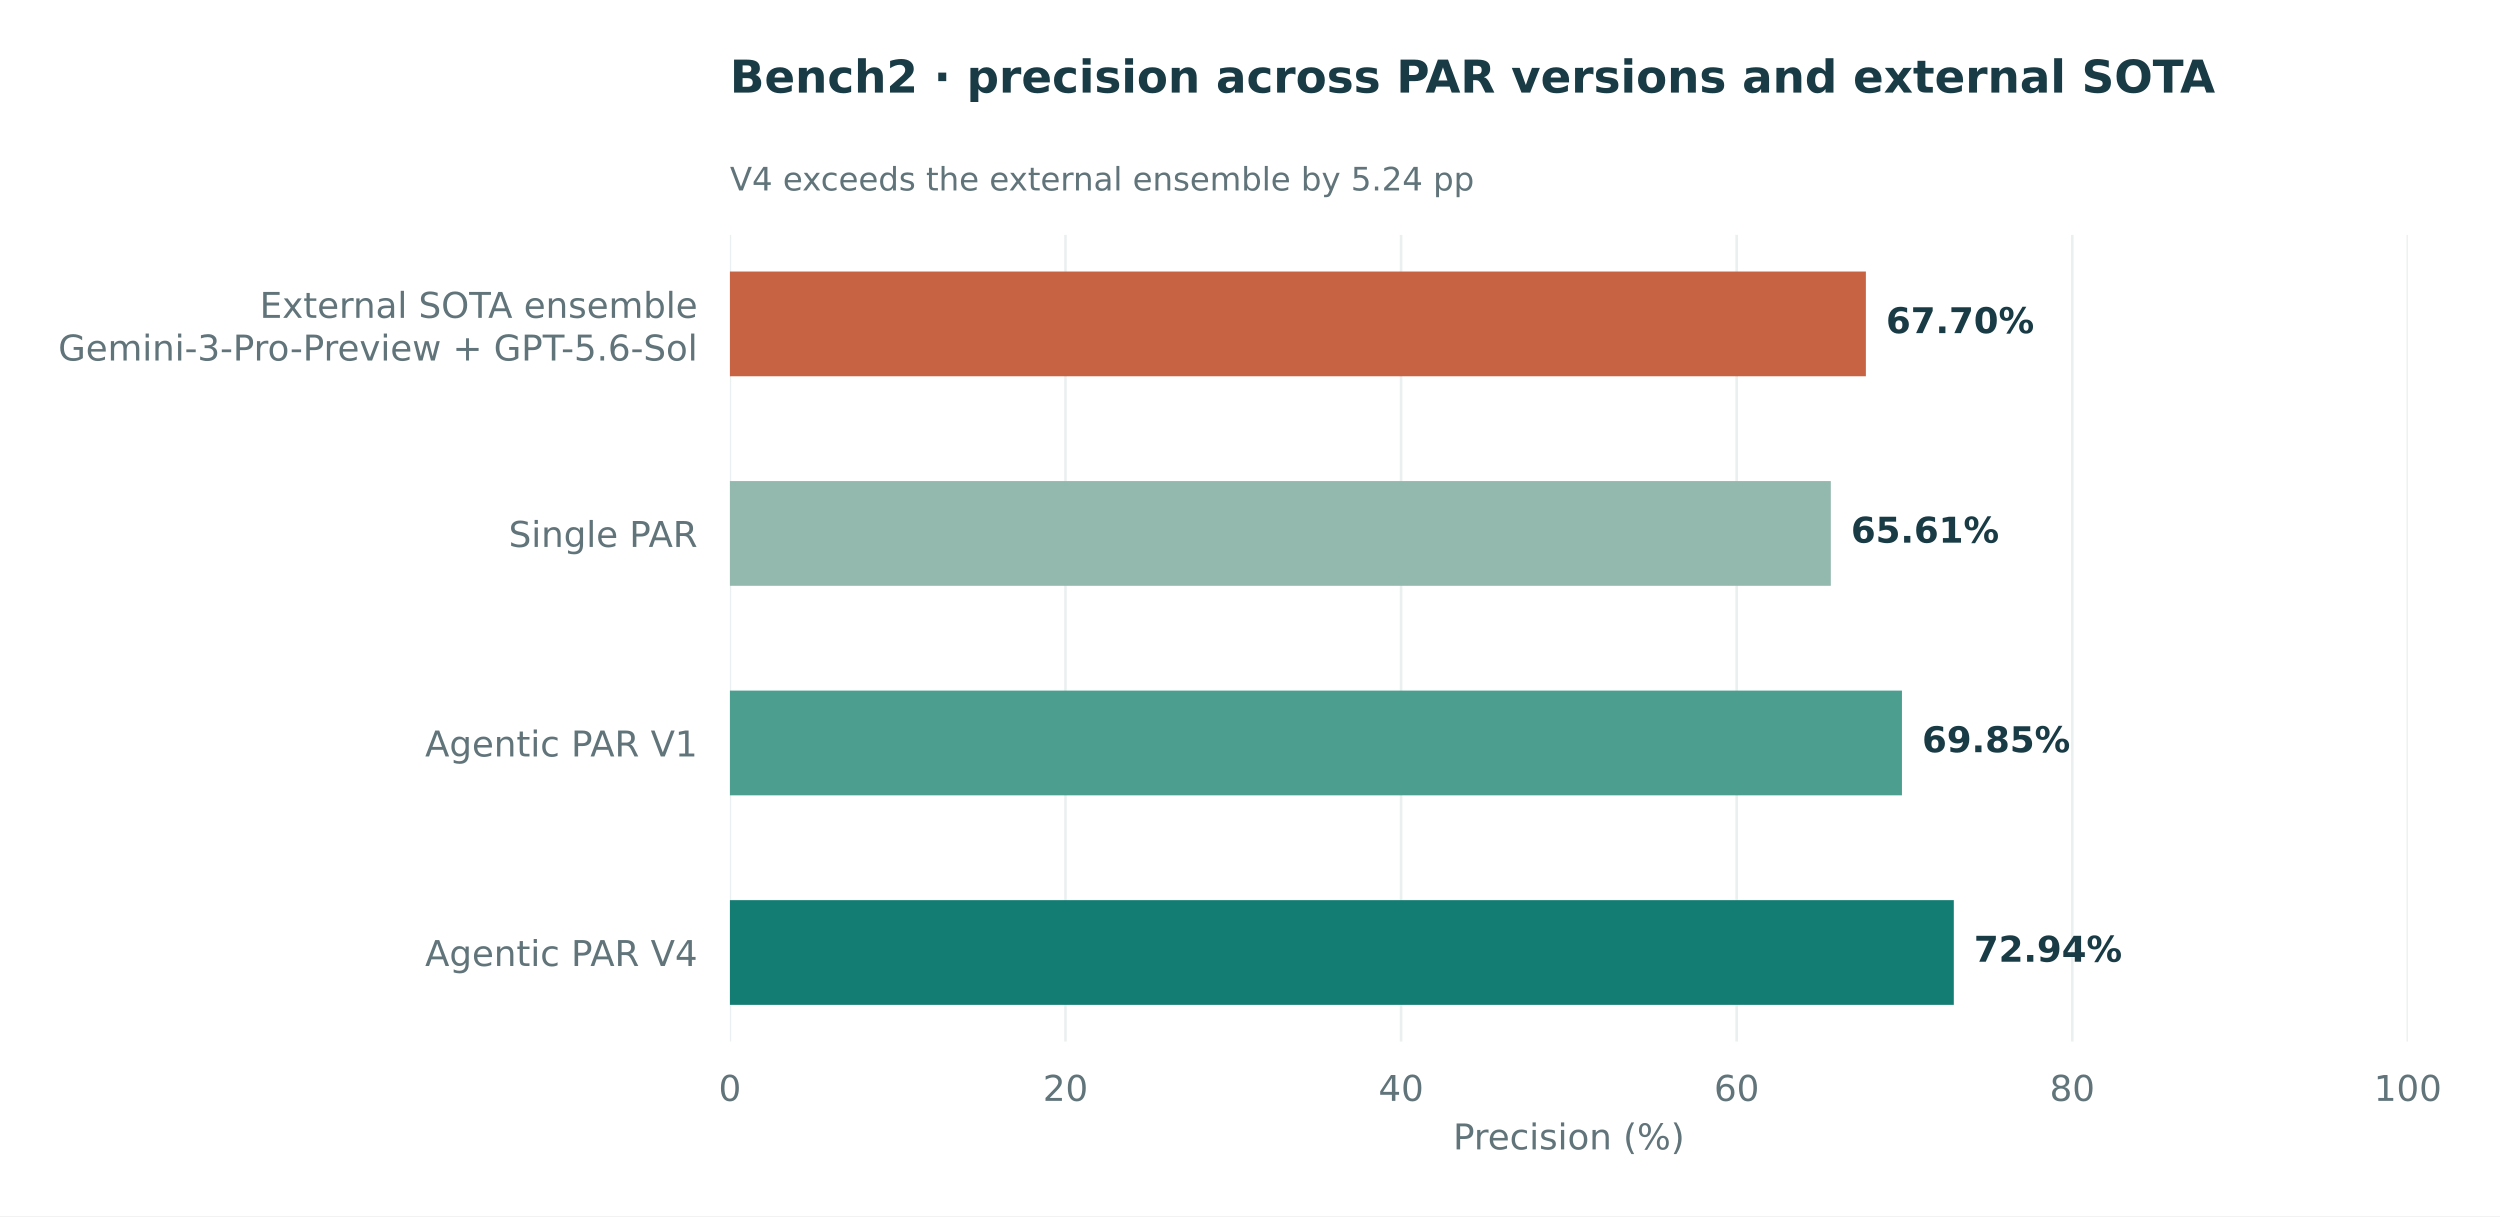
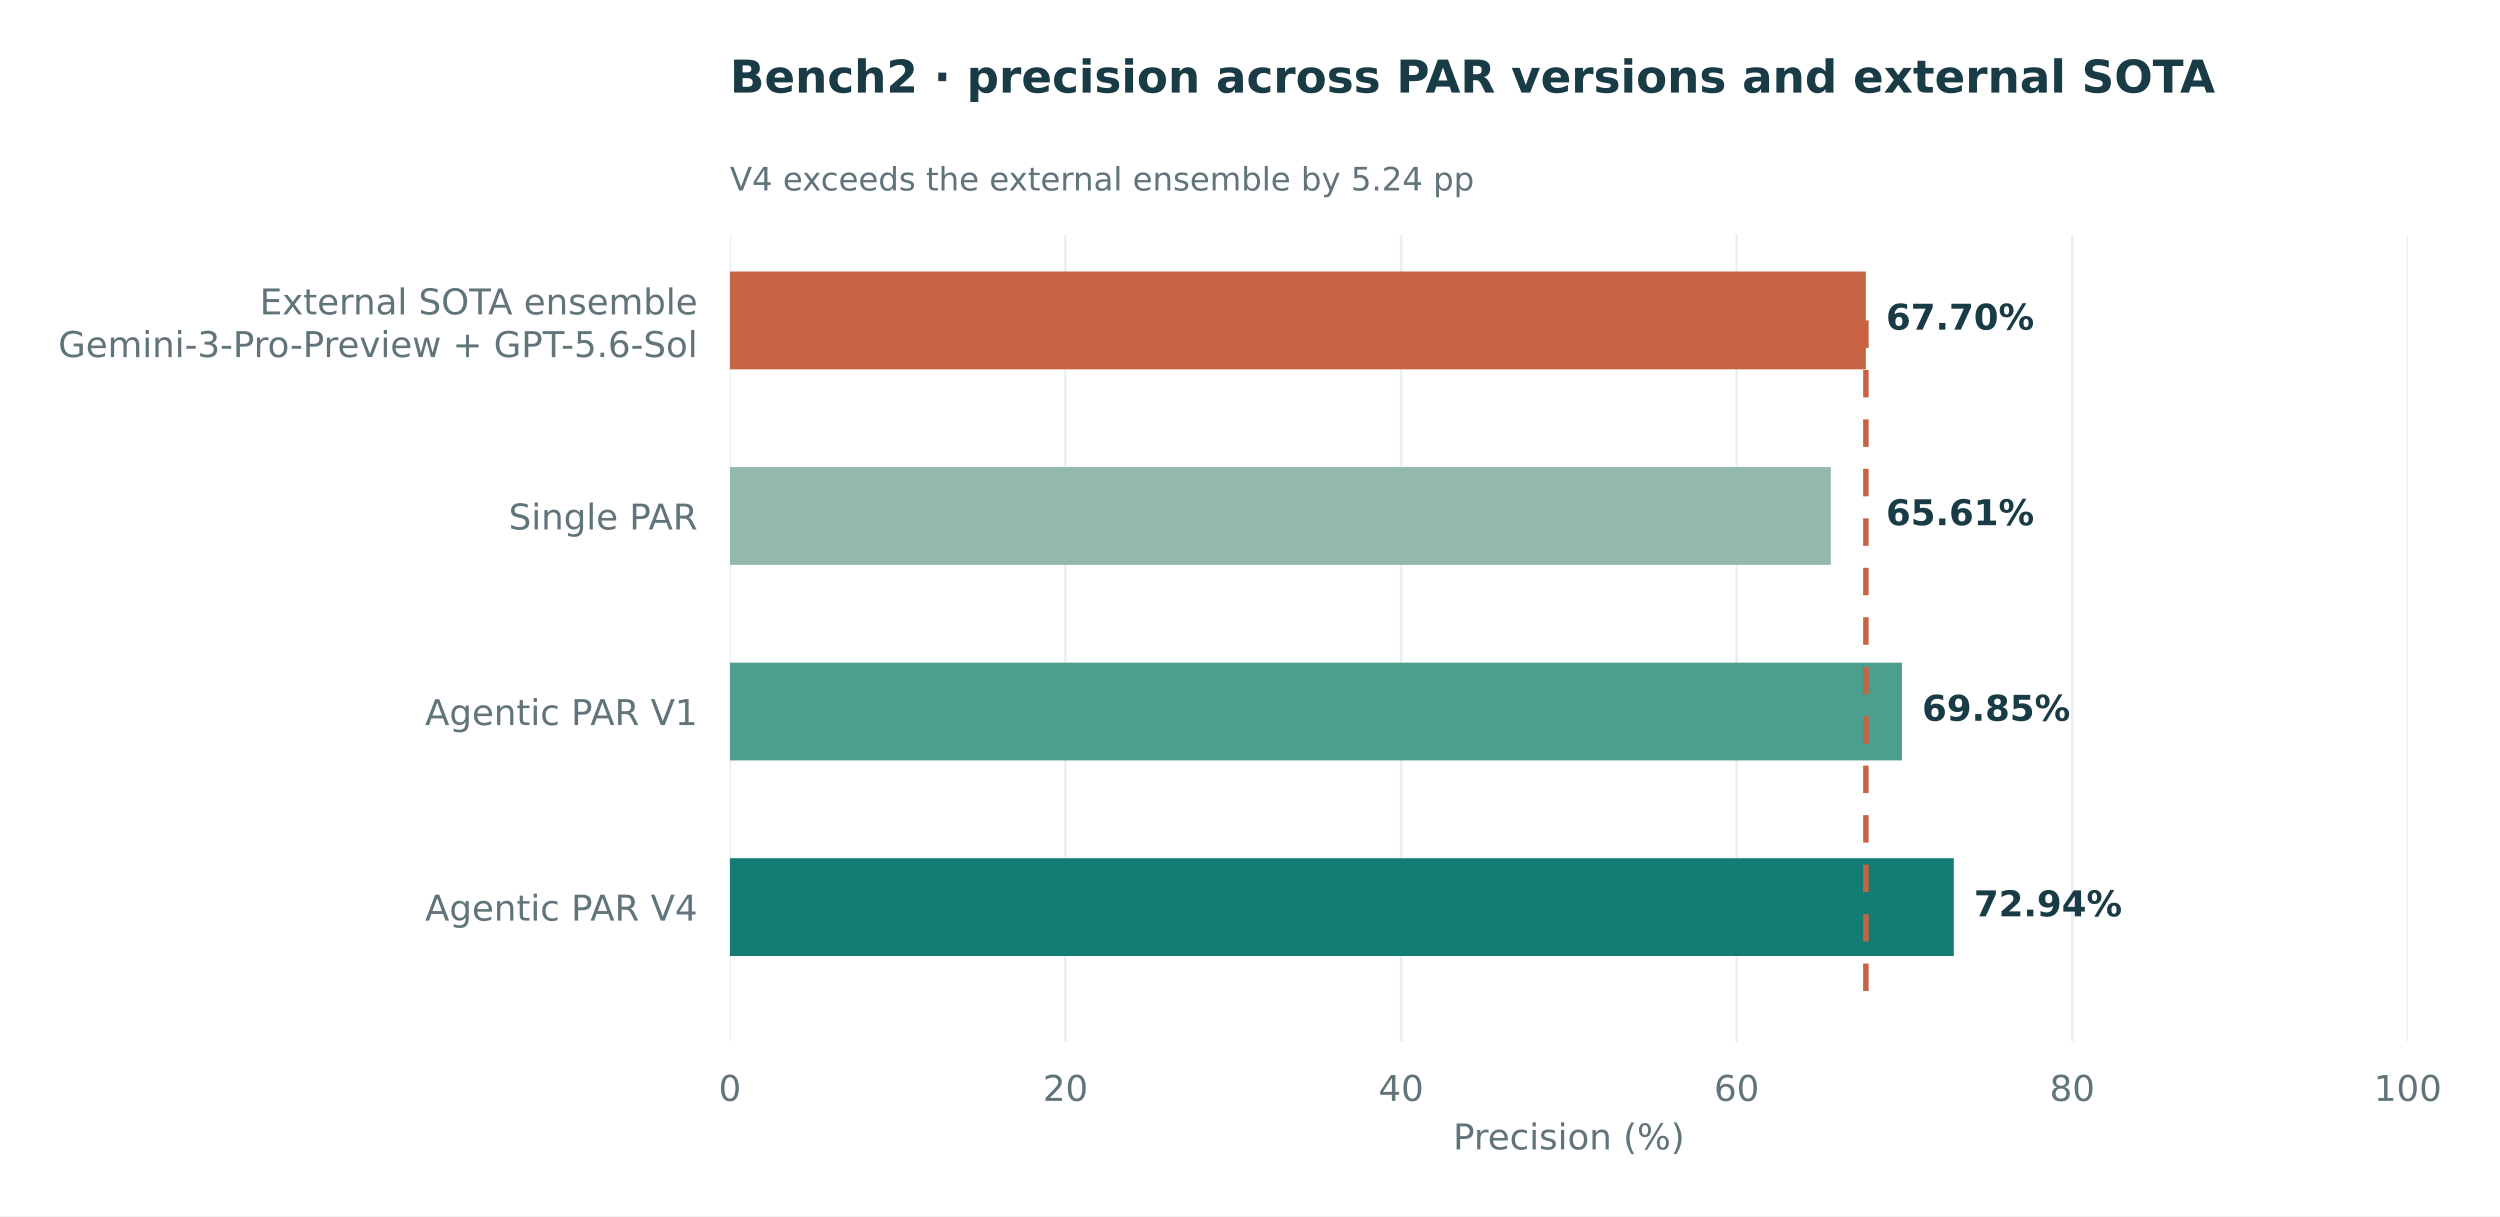
<svg xmlns="http://www.w3.org/2000/svg" width="773.182pt" height="376.119pt" viewBox="0 0 773.182 376.119" version="1.1">
  <defs>
    <style type="text/css">*{stroke-linejoin: round; stroke-linecap: butt}</style>
  </defs>
  <g id="figure_1">
    <g id="patch_1">
      <path d="M 0 376.119 L 773.182 376.119 L 773.182 0 L 0 0 z " style="fill: #ffffff" />
    </g>
    <g id="axes_1">
      <g id="patch_2">
        <path d="M 225.744 322.118 L 744.684 322.118 L 744.684 72.638 L 225.744 72.638 z " style="fill: #ffffff" />
      </g>
      <g id="matplotlib.axis_1">
        <g id="xtick_1">
          <g id="line2d_1">
-             <path d="M 225.744 322.118 L 225.744 72.638 " clip-path="url(#p83646afcbf)" style="fill: none; stroke: #dce5e4; stroke-opacity: 0.6; stroke-width: 0.8; stroke-linecap: square" />
+             <path d="M 225.744 322.118 L 225.744 72.638 " clip-path="url(#pdbf2ce2fb1)" style="fill: none; stroke: #dce5e4; stroke-opacity: 0.6; stroke-width: 0.8; stroke-linecap: square" />
          </g>
          <g id="line2d_2" />
          <g id="text_1">
            <text style="font-size: 11px; font-family: 'DejaVu Sans'; text-anchor: middle; fill: #60747a" x="225.744" y="340.475" transform="rotate(-0 225.7439 340.4752)">0</text>
          </g>
        </g>
        <g id="xtick_2">
          <g id="line2d_3">
-             <path d="M 329.532 322.118 L 329.532 72.638 " clip-path="url(#p83646afcbf)" style="fill: none; stroke: #dce5e4; stroke-opacity: 0.6; stroke-width: 0.8; stroke-linecap: square" />
+             <path d="M 329.532 322.118 L 329.532 72.638 " clip-path="url(#pdbf2ce2fb1)" style="fill: none; stroke: #dce5e4; stroke-opacity: 0.6; stroke-width: 0.8; stroke-linecap: square" />
          </g>
          <g id="line2d_4" />
          <g id="text_2">
            <text style="font-size: 11px; font-family: 'DejaVu Sans'; text-anchor: middle; fill: #60747a" x="329.532" y="340.475" transform="rotate(-0 329.5319 340.4752)">20</text>
          </g>
        </g>
        <g id="xtick_3">
          <g id="line2d_5">
-             <path d="M 433.32 322.118 L 433.32 72.638 " clip-path="url(#p83646afcbf)" style="fill: none; stroke: #dce5e4; stroke-opacity: 0.6; stroke-width: 0.8; stroke-linecap: square" />
+             <path d="M 433.32 322.118 L 433.32 72.638 " clip-path="url(#pdbf2ce2fb1)" style="fill: none; stroke: #dce5e4; stroke-opacity: 0.6; stroke-width: 0.8; stroke-linecap: square" />
          </g>
          <g id="line2d_6" />
          <g id="text_3">
            <text style="font-size: 11px; font-family: 'DejaVu Sans'; text-anchor: middle; fill: #60747a" x="433.32" y="340.475" transform="rotate(-0 433.3199 340.4752)">40</text>
          </g>
        </g>
        <g id="xtick_4">
          <g id="line2d_7">
-             <path d="M 537.108 322.118 L 537.108 72.638 " clip-path="url(#p83646afcbf)" style="fill: none; stroke: #dce5e4; stroke-opacity: 0.6; stroke-width: 0.8; stroke-linecap: square" />
+             <path d="M 537.108 322.118 L 537.108 72.638 " clip-path="url(#pdbf2ce2fb1)" style="fill: none; stroke: #dce5e4; stroke-opacity: 0.6; stroke-width: 0.8; stroke-linecap: square" />
          </g>
          <g id="line2d_8" />
          <g id="text_4">
            <text style="font-size: 11px; font-family: 'DejaVu Sans'; text-anchor: middle; fill: #60747a" x="537.108" y="340.475" transform="rotate(-0 537.1079 340.4752)">60</text>
          </g>
        </g>
        <g id="xtick_5">
          <g id="line2d_9">
-             <path d="M 640.896 322.118 L 640.896 72.638 " clip-path="url(#p83646afcbf)" style="fill: none; stroke: #dce5e4; stroke-opacity: 0.6; stroke-width: 0.8; stroke-linecap: square" />
+             <path d="M 640.896 322.118 L 640.896 72.638 " clip-path="url(#pdbf2ce2fb1)" style="fill: none; stroke: #dce5e4; stroke-opacity: 0.6; stroke-width: 0.8; stroke-linecap: square" />
          </g>
          <g id="line2d_10" />
          <g id="text_5">
            <text style="font-size: 11px; font-family: 'DejaVu Sans'; text-anchor: middle; fill: #60747a" x="640.896" y="340.475" transform="rotate(-0 640.8959 340.4752)">80</text>
          </g>
        </g>
        <g id="xtick_6">
          <g id="line2d_11">
-             <path d="M 744.684 322.118 L 744.684 72.638 " clip-path="url(#p83646afcbf)" style="fill: none; stroke: #dce5e4; stroke-opacity: 0.6; stroke-width: 0.8; stroke-linecap: square" />
+             <path d="M 744.684 322.118 L 744.684 72.638 " clip-path="url(#pdbf2ce2fb1)" style="fill: none; stroke: #dce5e4; stroke-opacity: 0.6; stroke-width: 0.8; stroke-linecap: square" />
          </g>
          <g id="line2d_12" />
          <g id="text_6">
            <text style="font-size: 11px; font-family: 'DejaVu Sans'; text-anchor: middle; fill: #60747a" x="744.684" y="340.475" transform="rotate(-0 744.6839 340.4752)">100</text>
          </g>
        </g>
        <g id="text_7">
          <text style="font-size: 11px; font-family: 'DejaVu Sans'; text-anchor: middle; fill: #60747a" x="485.214" y="355.476" transform="rotate(-0 485.2139 355.4761)">Precision (%)</text>
        </g>
      </g>
      <g id="matplotlib.axis_2">
        <g id="ytick_1">
          <g id="line2d_13" />
          <g id="text_8">
-             <text style="font-size: 11px; font-family: 'DejaVu Sans'; fill: #60747a" transform="translate(80.32016 98.30599)">External SOTA ensemble</text>
-             <text style="font-size: 11px; font-family: 'DejaVu Sans'; fill: #60747a" transform="translate(18 111.509)">Gemini-3-Pro-Preview + GPT-5.6-Sol</text>
+             <text style="font-size: 11px; font-family: 'DejaVu Sans'; fill: #60747a" transform="translate(80.32016 97.22599)">External SOTA ensemble</text>
+             <text style="font-size: 11px; font-family: 'DejaVu Sans'; fill: #60747a" transform="translate(18 110.429)">Gemini-3-Pro-Preview + GPT-5.6-Sol</text>
          </g>
        </g>
        <g id="ytick_2">
          <g id="line2d_14" />
          <g id="text_9">
-             <text style="font-size: 11px; font-family: 'DejaVu Sans'; text-anchor: end; fill: #60747a" x="215.744" y="169.157" transform="rotate(-0 215.7439 169.157)">Single PAR</text>
+             <text style="font-size: 11px; font-family: 'DejaVu Sans'; text-anchor: end; fill: #60747a" x="215.744" y="163.757" transform="rotate(-0 215.7439 163.757)">Single PAR</text>
          </g>
        </g>
        <g id="ytick_3">
          <g id="line2d_15" />
          <g id="text_10">
-             <text style="font-size: 11px; font-family: 'DejaVu Sans'; text-anchor: end; fill: #60747a" x="215.744" y="233.957" transform="rotate(-0 215.7439 233.957)">Agentic PAR V1</text>
+             <text style="font-size: 11px; font-family: 'DejaVu Sans'; text-anchor: end; fill: #60747a" x="215.744" y="224.237" transform="rotate(-0 215.7439 224.237)">Agentic PAR V1</text>
          </g>
        </g>
        <g id="ytick_4">
          <g id="line2d_16" />
          <g id="text_11">
-             <text style="font-size: 11px; font-family: 'DejaVu Sans'; text-anchor: end; fill: #60747a" x="215.744" y="298.757" transform="rotate(-0 215.7439 298.757)">Agentic PAR V4</text>
+             <text style="font-size: 11px; font-family: 'DejaVu Sans'; text-anchor: end; fill: #60747a" x="215.744" y="284.717" transform="rotate(-0 215.7439 284.717)">Agentic PAR V4</text>
          </g>
        </g>
      </g>
      <g id="patch_3">
-         <path d="M 225.744 83.978 L 577.066 83.978 L 577.066 116.378 L 225.744 116.378 z " clip-path="url(#p83646afcbf)" style="fill: #c76243" />
+         <path d="M 225.744 83.978 L 577.066 83.978 L 577.066 114.218 L 225.744 114.218 z " clip-path="url(#pdbf2ce2fb1)" style="fill: #c76243" />
      </g>
      <g id="patch_4">
-         <path d="M 225.744 148.778 L 566.22 148.778 L 566.22 181.178 L 225.744 181.178 z " clip-path="url(#p83646afcbf)" style="fill: #93b8ad" />
+         <path d="M 225.744 144.458 L 566.22 144.458 L 566.22 174.698 L 225.744 174.698 z " clip-path="url(#pdbf2ce2fb1)" style="fill: #93b8ad" />
      </g>
      <g id="patch_5">
-         <path d="M 225.744 213.578 L 588.223 213.578 L 588.223 245.978 L 225.744 245.978 z " clip-path="url(#p83646afcbf)" style="fill: #4c9e8e" />
+         <path d="M 225.744 204.938 L 588.223 204.938 L 588.223 235.178 L 225.744 235.178 z " clip-path="url(#pdbf2ce2fb1)" style="fill: #4c9e8e" />
      </g>
      <g id="patch_6">
-         <path d="M 225.744 278.378 L 604.259 278.378 L 604.259 310.778 L 225.744 310.778 z " clip-path="url(#p83646afcbf)" style="fill: #147d73" />
+         <path d="M 225.744 265.418 L 604.259 265.418 L 604.259 295.658 L 225.744 295.658 z " clip-path="url(#pdbf2ce2fb1)" style="fill: #147d73" />
+       </g>
+       <g id="LineCollection_1">
+         <path d="M 577.066 99.098 L 577.066 310.778 " clip-path="url(#pdbf2ce2fb1)" style="fill: none; stroke-dasharray: 8.5,6.8; stroke-dashoffset: 0; stroke: #c76243; stroke-width: 1.7" />
      </g>
      <g id="text_12">
-         <text style="font-weight: 700; font-size: 11px; font-family: 'DejaVu Sans'; text-anchor: start; fill: #193b45" x="583.294" y="103.035" transform="rotate(-0 583.2936 103.0352)">67.70%</text>
+         <text style="font-weight: 700; font-size: 11px; font-family: 'DejaVu Sans'; text-anchor: start; fill: #193b45" x="583.294" y="101.955" transform="rotate(-0 583.2936 101.9552)">67.70%</text>
      </g>
      <g id="text_13">
-         <text style="font-weight: 700; font-size: 11px; font-family: 'DejaVu Sans'; text-anchor: start; fill: #193b45" x="572.448" y="167.835" transform="rotate(-0 572.4477 167.8352)">65.61%</text>
+         <text style="font-weight: 700; font-size: 11px; font-family: 'DejaVu Sans'; text-anchor: start; fill: #193b45" x="583.294" y="162.435" transform="rotate(-0 583.2936 162.4352)">65.61%</text>
      </g>
      <g id="text_14">
-         <text style="font-weight: 700; font-size: 11px; font-family: 'DejaVu Sans'; text-anchor: start; fill: #193b45" x="594.451" y="232.635" transform="rotate(-0 594.4508 232.6352)">69.85%</text>
+         <text style="font-weight: 700; font-size: 11px; font-family: 'DejaVu Sans'; text-anchor: start; fill: #193b45" x="594.451" y="222.915" transform="rotate(-0 594.4508 222.9152)">69.85%</text>
      </g>
      <g id="text_15">
-         <text style="font-weight: 700; font-size: 11px; font-family: 'DejaVu Sans'; text-anchor: start; fill: #193b45" x="610.486" y="297.435" transform="rotate(-0 610.486 297.4352)">72.94%</text>
+         <text style="font-weight: 700; font-size: 11px; font-family: 'DejaVu Sans'; text-anchor: start; fill: #193b45" x="610.486" y="283.395" transform="rotate(-0 610.486 283.3952)">72.94%</text>
      </g>
      <g id="text_16">
        <text style="font-size: 10px; font-family: 'DejaVu Sans'; text-anchor: start; fill: #60747a" x="225.744" y="58.916" transform="rotate(-0 225.7439 58.91641)">V4 exceeds the external ensemble by 5.24 pp</text>
      </g>
      <g id="text_17">
        <text style="font-weight: 700; font-size: 14px; font-family: 'DejaVu Sans'; text-anchor: start; fill: #193b45" x="225.744" y="28.638" transform="rotate(-0 225.7439 28.63781)">Bench2 · precision across PAR versions and external SOTA</text>
      </g>
    </g>
  </g>
  <defs>
-     <clipPath id="p83646afcbf">
+     <clipPath id="pdbf2ce2fb1">
      <rect x="225.744" y="72.638" width="518.94" height="249.48" />
    </clipPath>
  </defs>
</svg>
